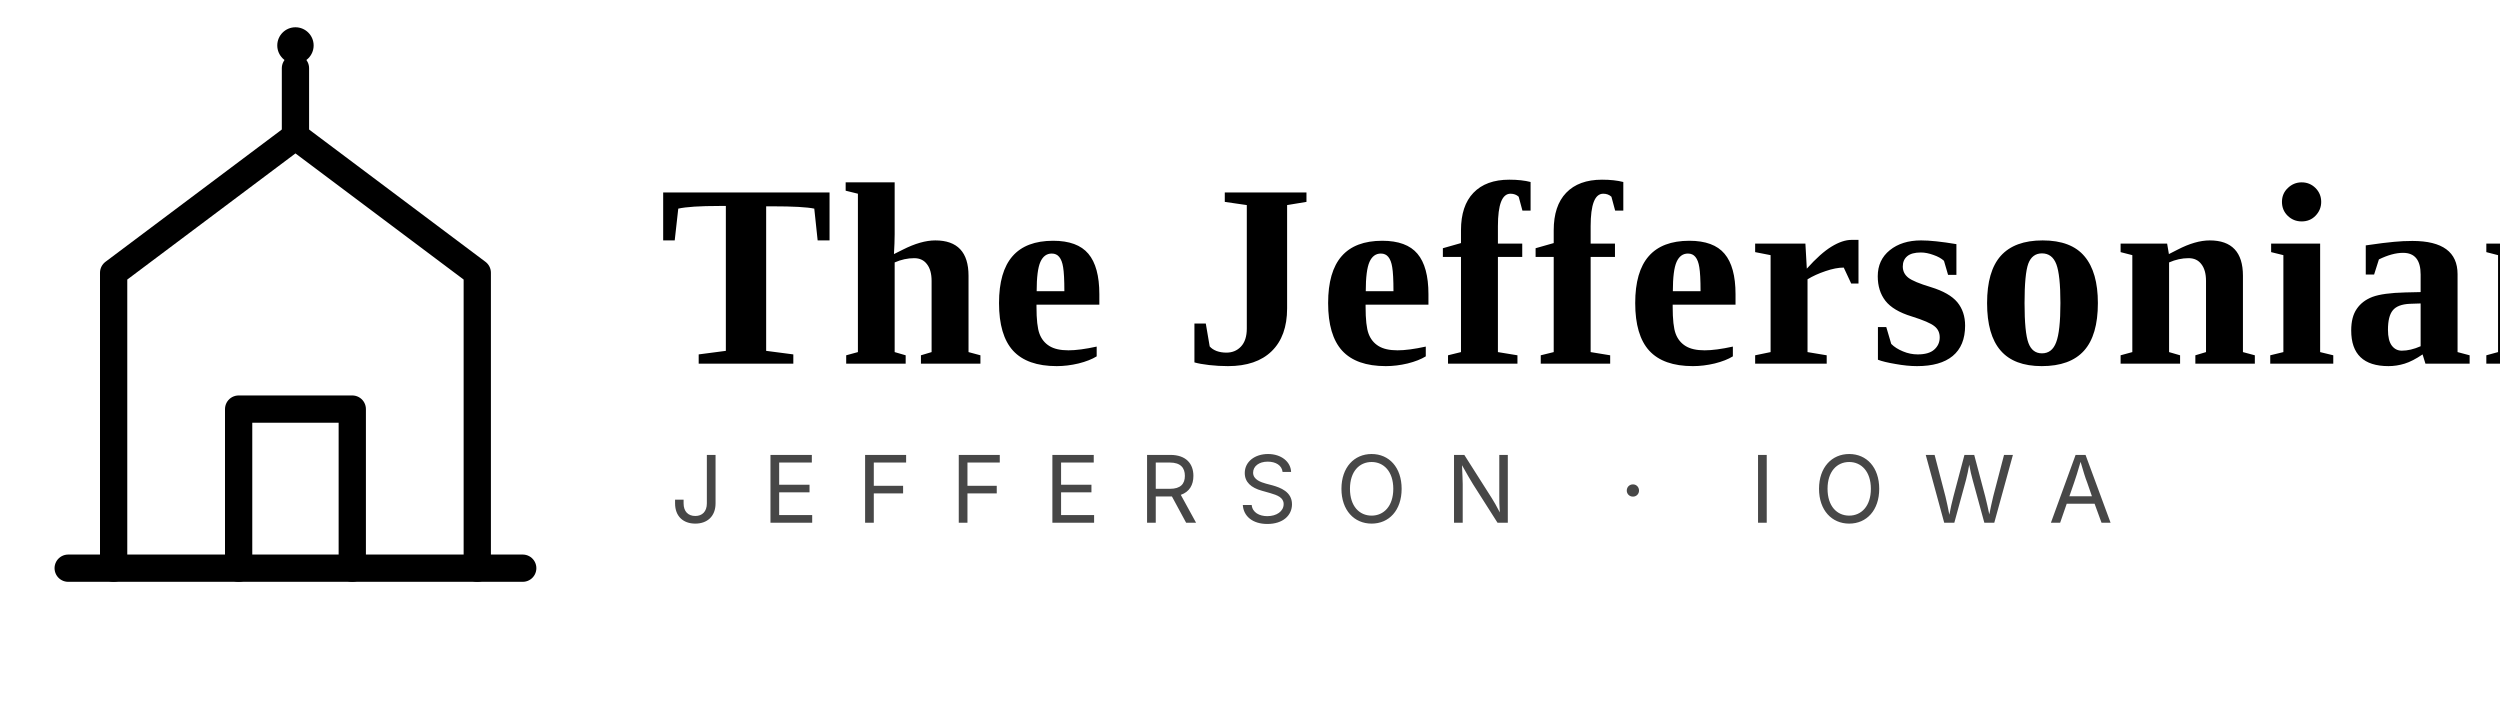
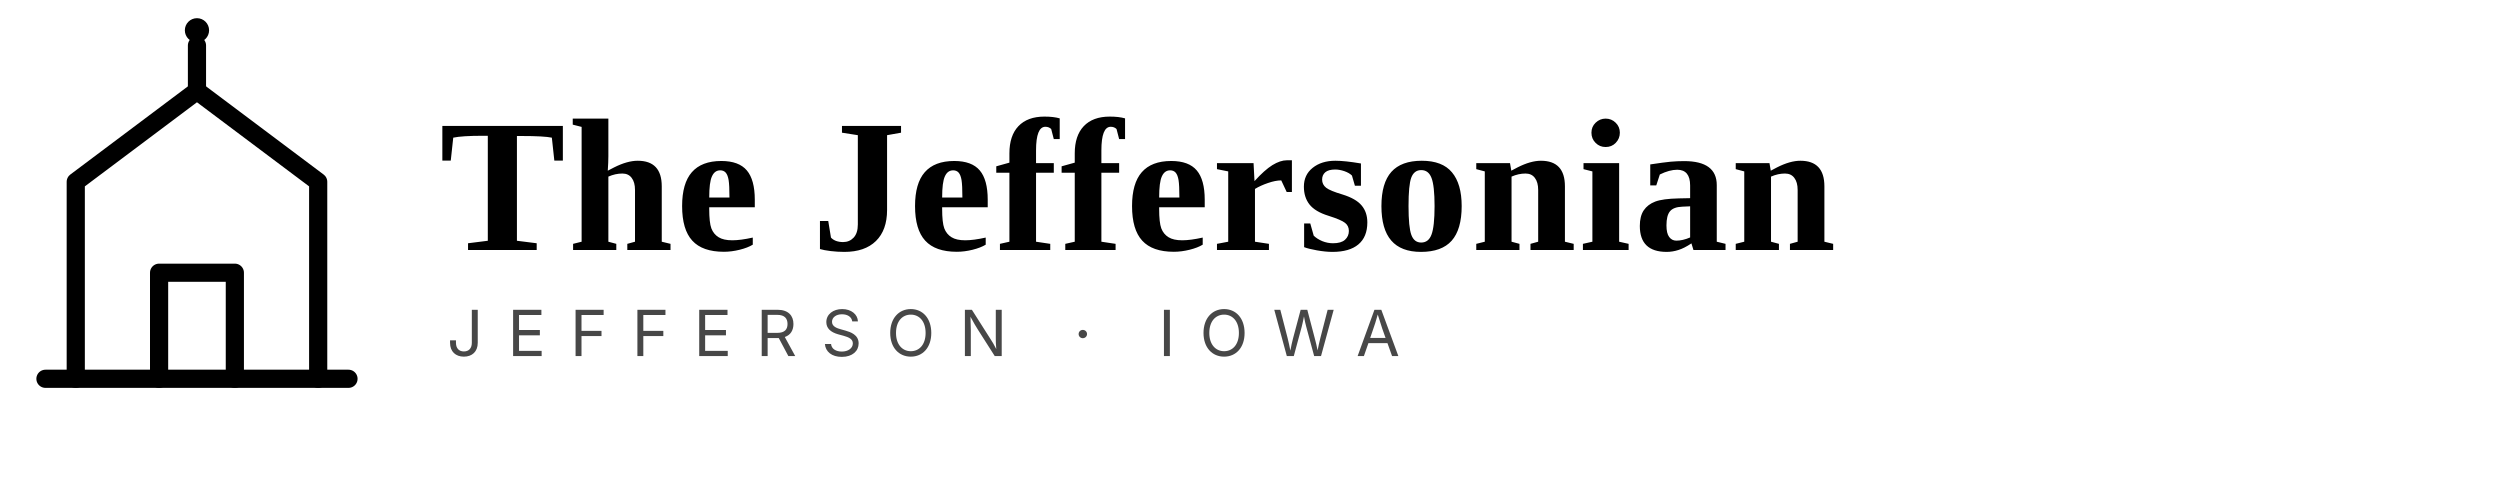
- <svg xmlns="http://www.w3.org/2000/svg" viewBox="0 0 220 64" role="img" aria-label="The Jeffersonian">
+ <svg xmlns="http://www.w3.org/2000/svg" viewBox="0 0 330 64" role="img" aria-label="The Jeffersonian">
  <defs>
    <style>
      .mark { fill: none; stroke: currentColor; stroke-width: 2.4; stroke-linecap: round; stroke-linejoin: round; }
      .word { font-family: 'Fraunces', Georgia, 'Times New Roman', serif; fill: currentColor; }
-       .wmain { font-size: 23px; font-weight: 600; letter-spacing: 0.5px; }
-       .wsub { font-family: 'Inter', system-ui, sans-serif; font-size: 8.2px; letter-spacing: 3.4px; fill: currentColor; opacity: 0.72; }
+       .wmain { font-size: 25px; font-weight: 600; letter-spacing: 0.3px; }
+       .wsub { font-family: 'Inter', system-ui, sans-serif; font-size: 8.4px; letter-spacing: 3.2px; fill: currentColor; opacity: 0.72; }
    </style>
  </defs>
  <g class="mark">
    <path d="M10 50 V24 L26 12 L42 24 V50" />
    <path d="M6 50 H46" />
    <path d="M21 50 V36 H31 V50" />
    <line x1="26" y1="12" x2="26" y2="6" />
    <circle cx="26" cy="4" r="1.6" fill="currentColor" stroke="none" />
  </g>
-   <text x="58" y="32" class="word wmain">The Jeffersonian</text>
-   <text x="59" y="46" class="wsub">JEFFERSON · IOWA</text>
+   <text x="58" y="33" class="word wmain">The Jeffersonian</text>
+   <text x="59" y="47" class="wsub">JEFFERSON · IOWA</text>
</svg>
